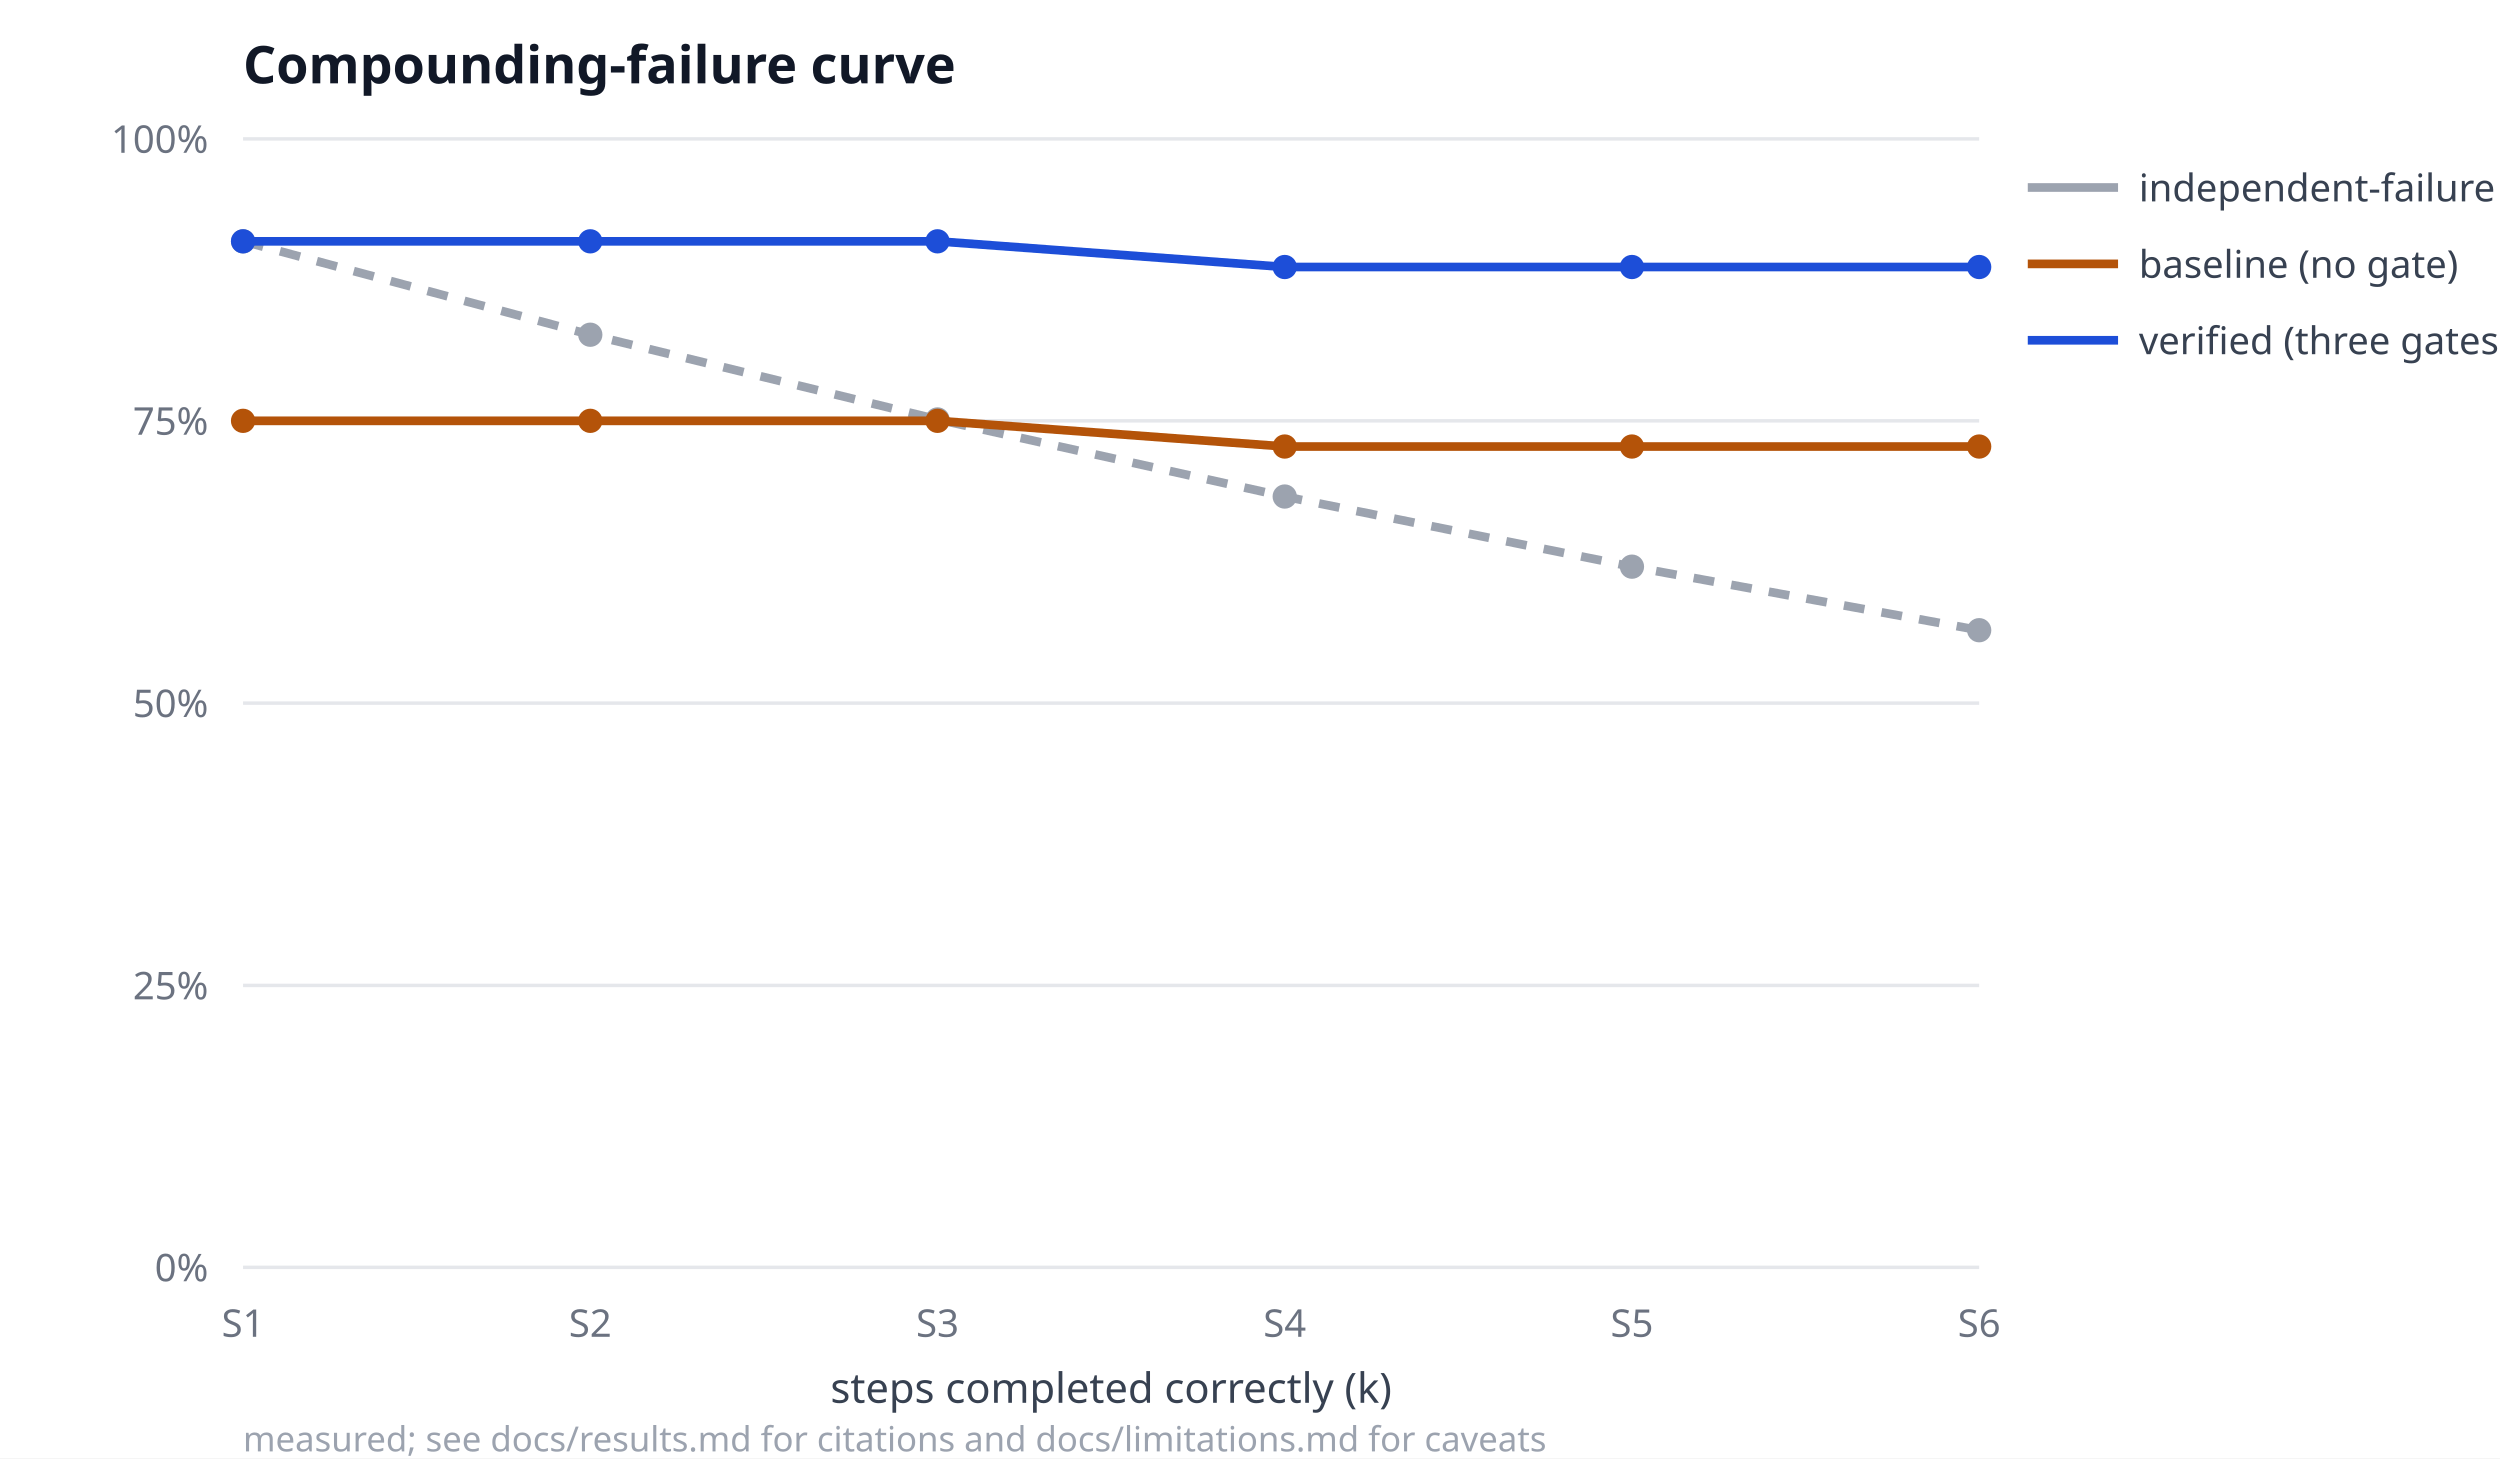
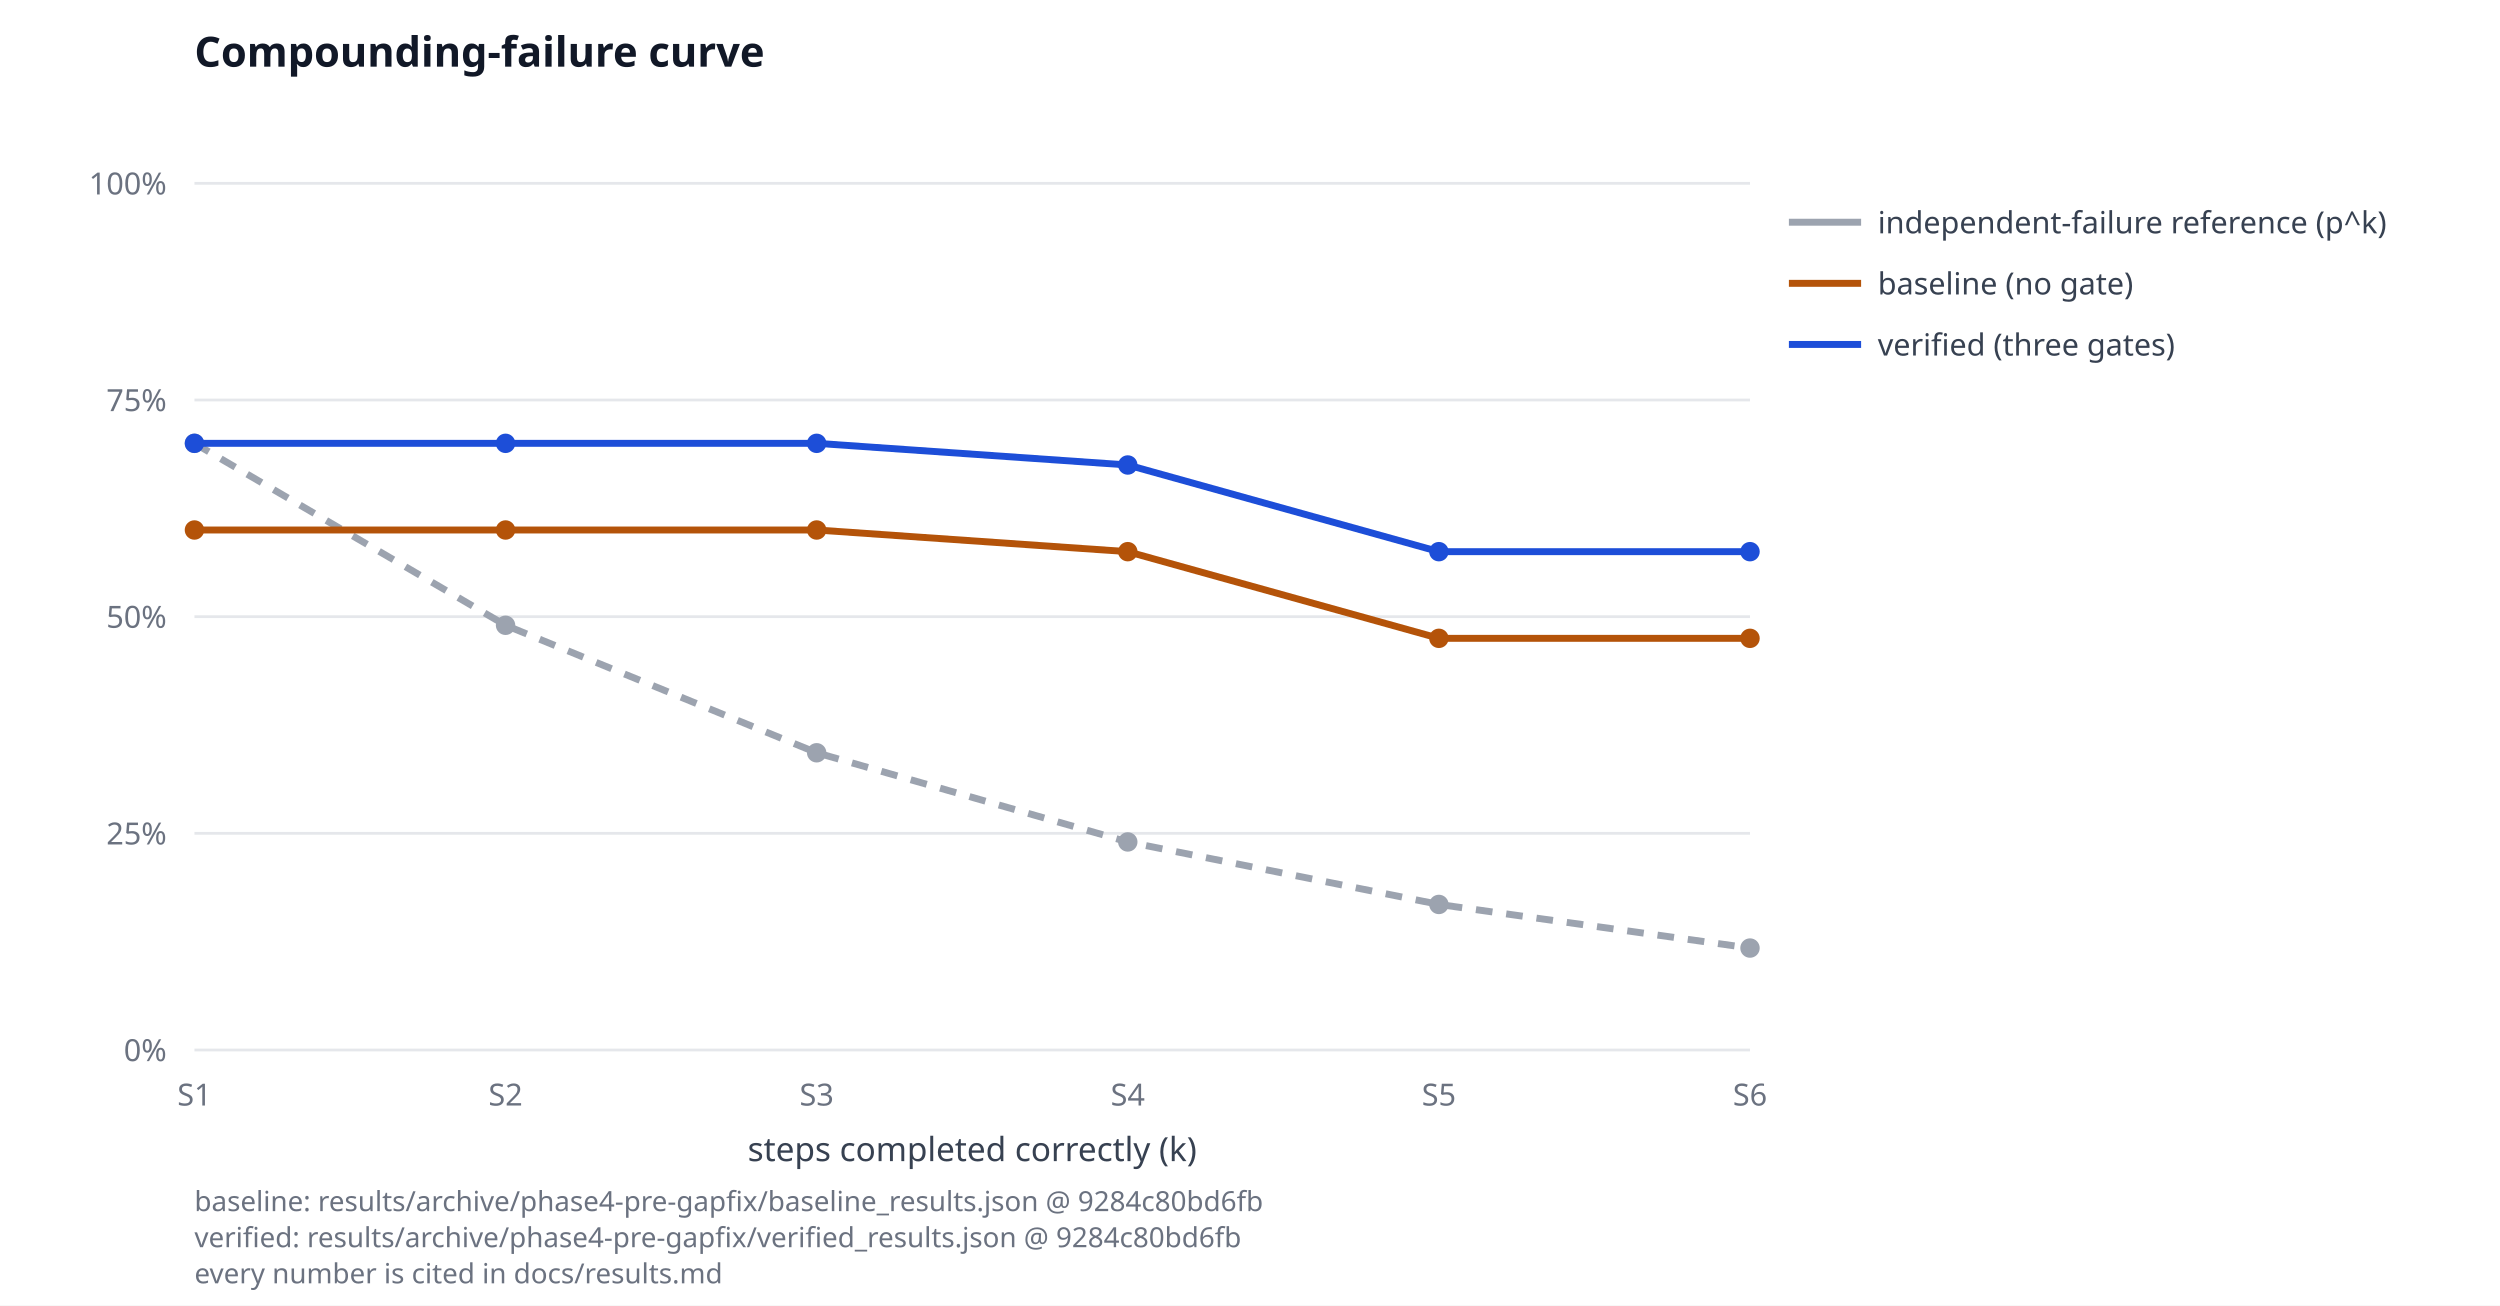
- <svg xmlns="http://www.w3.org/2000/svg" width="720" height="420" viewBox="0 0 720 420" font-family="system-ui, sans-serif">
-   <rect width="720" height="420" fill="#ffffff" />
+ <svg xmlns="http://www.w3.org/2000/svg" width="900" height="470" viewBox="0 0 900 470" font-family="system-ui, sans-serif">
+   <rect width="900" height="470" fill="#ffffff" />
  <text x="70" y="24" font-size="15" font-weight="600" fill="#111827">Compounding-failure curve</text>
-   <line x1="70" y1="365.0" x2="570" y2="365.0" stroke="#e5e7eb" stroke-width="1" />
-   <text x="60" y="369.0" font-size="11" fill="#6b7280" text-anchor="end">0%</text>
-   <line x1="70" y1="283.8" x2="570" y2="283.8" stroke="#e5e7eb" stroke-width="1" />
-   <text x="60" y="287.8" font-size="11" fill="#6b7280" text-anchor="end">25%</text>
-   <line x1="70" y1="202.5" x2="570" y2="202.5" stroke="#e5e7eb" stroke-width="1" />
-   <text x="60" y="206.5" font-size="11" fill="#6b7280" text-anchor="end">50%</text>
-   <line x1="70" y1="121.2" x2="570" y2="121.2" stroke="#e5e7eb" stroke-width="1" />
-   <text x="60" y="125.2" font-size="11" fill="#6b7280" text-anchor="end">75%</text>
-   <line x1="70" y1="40.0" x2="570" y2="40.0" stroke="#e5e7eb" stroke-width="1" />
-   <text x="60" y="44.0" font-size="11" fill="#6b7280" text-anchor="end">100%</text>
-   <text x="70.0" y="385.0" font-size="11" fill="#6b7280" text-anchor="middle">S1</text>
-   <text x="170.0" y="385.0" font-size="11" fill="#6b7280" text-anchor="middle">S2</text>
-   <text x="270.0" y="385.0" font-size="11" fill="#6b7280" text-anchor="middle">S3</text>
-   <text x="370.0" y="385.0" font-size="11" fill="#6b7280" text-anchor="middle">S4</text>
-   <text x="470.0" y="385.0" font-size="11" fill="#6b7280" text-anchor="middle">S5</text>
-   <text x="570.0" y="385.0" font-size="11" fill="#6b7280" text-anchor="middle">S6</text>
-   <text x="320.0" y="404" font-size="12" fill="#374151" text-anchor="middle">steps completed correctly (k)</text>
-   <polyline points="70.0,69.5 170.0,96.4 270.0,120.8 370.0,143.0 470.0,163.2 570.0,181.5" fill="none" stroke="#9ca3af" stroke-width="2.5" stroke-dasharray="6 5" />
-   <circle cx="70.0" cy="69.5" r="3.5" fill="#9ca3af" />
-   <circle cx="170.0" cy="96.4" r="3.5" fill="#9ca3af" />
-   <circle cx="270.0" cy="120.8" r="3.5" fill="#9ca3af" />
-   <circle cx="370.0" cy="143.0" r="3.5" fill="#9ca3af" />
-   <circle cx="470.0" cy="163.2" r="3.5" fill="#9ca3af" />
-   <circle cx="570.0" cy="181.5" r="3.5" fill="#9ca3af" />
-   <polyline points="70.0,121.2 170.0,121.2 270.0,121.2 370.0,128.6 470.0,128.6 570.0,128.6" fill="none" stroke="#b45309" stroke-width="2.5" />
-   <circle cx="70.0" cy="121.2" r="3.5" fill="#b45309" />
-   <circle cx="170.0" cy="121.2" r="3.5" fill="#b45309" />
-   <circle cx="270.0" cy="121.2" r="3.5" fill="#b45309" />
-   <circle cx="370.0" cy="128.6" r="3.5" fill="#b45309" />
-   <circle cx="470.0" cy="128.6" r="3.5" fill="#b45309" />
-   <circle cx="570.0" cy="128.6" r="3.5" fill="#b45309" />
-   <polyline points="70.0,69.5 170.0,69.5 270.0,69.5 370.0,76.9 470.0,76.9 570.0,76.9" fill="none" stroke="#1d4ed8" stroke-width="2.5" />
-   <circle cx="70.0" cy="69.5" r="3.5" fill="#1d4ed8" />
-   <circle cx="170.0" cy="69.5" r="3.5" fill="#1d4ed8" />
-   <circle cx="270.0" cy="69.5" r="3.5" fill="#1d4ed8" />
-   <circle cx="370.0" cy="76.9" r="3.5" fill="#1d4ed8" />
-   <circle cx="470.0" cy="76.9" r="3.5" fill="#1d4ed8" />
-   <circle cx="570.0" cy="76.9" r="3.5" fill="#1d4ed8" />
-   <line x1="584" y1="54" x2="610" y2="54" stroke="#9ca3af" stroke-width="2.5" />
-   <text x="616" y="58" font-size="11" fill="#374151">independent-failure reference (p^k)</text>
-   <line x1="584" y1="76" x2="610" y2="76" stroke="#b45309" stroke-width="2.5" />
-   <text x="616" y="80" font-size="11" fill="#374151">baseline (no gate)</text>
-   <line x1="584" y1="98" x2="610" y2="98" stroke="#1d4ed8" stroke-width="2.5" />
-   <text x="616" y="102" font-size="11" fill="#374151">verified (three gates)</text>
-   <text x="70" y="418" font-size="10" fill="#9ca3af">measured; see docs/results.md for citations and docs/limitations.md for caveats</text>
+   <line x1="70" y1="378.0" x2="630" y2="378.0" stroke="#e5e7eb" stroke-width="1" />
+   <text x="60" y="382.0" font-size="11" fill="#6b7280" text-anchor="end">0%</text>
+   <line x1="70" y1="300.0" x2="630" y2="300.0" stroke="#e5e7eb" stroke-width="1" />
+   <text x="60" y="304.0" font-size="11" fill="#6b7280" text-anchor="end">25%</text>
+   <line x1="70" y1="222.0" x2="630" y2="222.0" stroke="#e5e7eb" stroke-width="1" />
+   <text x="60" y="226.0" font-size="11" fill="#6b7280" text-anchor="end">50%</text>
+   <line x1="70" y1="144.0" x2="630" y2="144.0" stroke="#e5e7eb" stroke-width="1" />
+   <text x="60" y="148.0" font-size="11" fill="#6b7280" text-anchor="end">75%</text>
+   <line x1="70" y1="66.0" x2="630" y2="66.0" stroke="#e5e7eb" stroke-width="1" />
+   <text x="60" y="70.0" font-size="11" fill="#6b7280" text-anchor="end">100%</text>
+   <text x="70.0" y="398.0" font-size="11" fill="#6b7280" text-anchor="middle">S1</text>
+   <text x="182.0" y="398.0" font-size="11" fill="#6b7280" text-anchor="middle">S2</text>
+   <text x="294.0" y="398.0" font-size="11" fill="#6b7280" text-anchor="middle">S3</text>
+   <text x="406.0" y="398.0" font-size="11" fill="#6b7280" text-anchor="middle">S4</text>
+   <text x="518.0" y="398.0" font-size="11" fill="#6b7280" text-anchor="middle">S5</text>
+   <text x="630.0" y="398.0" font-size="11" fill="#6b7280" text-anchor="middle">S6</text>
+   <text x="350.0" y="418.0" font-size="12" fill="#374151" text-anchor="middle">steps completed correctly (k)</text>
+   <polyline points="70.0,159.6 182.0,225.1 294.0,271.0 406.0,303.1 518.0,325.6 630.0,341.3" fill="none" stroke="#9ca3af" stroke-width="2.5" stroke-dasharray="6 5" />
+   <circle cx="70.0" cy="159.6" r="3.5" fill="#9ca3af" />
+   <circle cx="182.0" cy="225.1" r="3.5" fill="#9ca3af" />
+   <circle cx="294.0" cy="271.0" r="3.5" fill="#9ca3af" />
+   <circle cx="406.0" cy="303.1" r="3.5" fill="#9ca3af" />
+   <circle cx="518.0" cy="325.6" r="3.5" fill="#9ca3af" />
+   <circle cx="630.0" cy="341.3" r="3.5" fill="#9ca3af" />
+   <polyline points="70.0,190.8 182.0,190.8 294.0,190.8 406.0,198.6 518.0,229.8 630.0,229.8" fill="none" stroke="#b45309" stroke-width="2.5" />
+   <circle cx="70.0" cy="190.8" r="3.5" fill="#b45309" />
+   <circle cx="182.0" cy="190.8" r="3.5" fill="#b45309" />
+   <circle cx="294.0" cy="190.8" r="3.5" fill="#b45309" />
+   <circle cx="406.0" cy="198.6" r="3.5" fill="#b45309" />
+   <circle cx="518.0" cy="229.8" r="3.5" fill="#b45309" />
+   <circle cx="630.0" cy="229.8" r="3.5" fill="#b45309" />
+   <polyline points="70.0,159.6 182.0,159.6 294.0,159.6 406.0,167.4 518.0,198.6 630.0,198.6" fill="none" stroke="#1d4ed8" stroke-width="2.5" />
+   <circle cx="70.0" cy="159.6" r="3.5" fill="#1d4ed8" />
+   <circle cx="182.0" cy="159.6" r="3.5" fill="#1d4ed8" />
+   <circle cx="294.0" cy="159.6" r="3.5" fill="#1d4ed8" />
+   <circle cx="406.0" cy="167.4" r="3.5" fill="#1d4ed8" />
+   <circle cx="518.0" cy="198.6" r="3.5" fill="#1d4ed8" />
+   <circle cx="630.0" cy="198.6" r="3.5" fill="#1d4ed8" />
+   <line x1="644" y1="80" x2="670" y2="80" stroke="#9ca3af" stroke-width="2.5" />
+   <text x="676" y="84" font-size="11" fill="#374151">independent-failure reference (p^k)</text>
+   <line x1="644" y1="102" x2="670" y2="102" stroke="#b45309" stroke-width="2.5" />
+   <text x="676" y="106" font-size="11" fill="#374151">baseline (no gate)</text>
+   <line x1="644" y1="124" x2="670" y2="124" stroke="#1d4ed8" stroke-width="2.5" />
+   <text x="676" y="128" font-size="11" fill="#374151">verified (three gates)</text>
+   <text x="70" y="436" font-size="10" fill="#6b7280">baseline: results/archive/phase4-pre-gapfix/baseline_results.json @ 9284c80bd6fb</text>
+   <text x="70" y="449" font-size="10" fill="#6b7280">verified: results/archive/phase4-pre-gapfix/verified_results.json @ 9284c80bd6fb</text>
+   <text x="70" y="462" font-size="10" fill="#6b7280">every number is cited in docs/results.md</text>
</svg>
